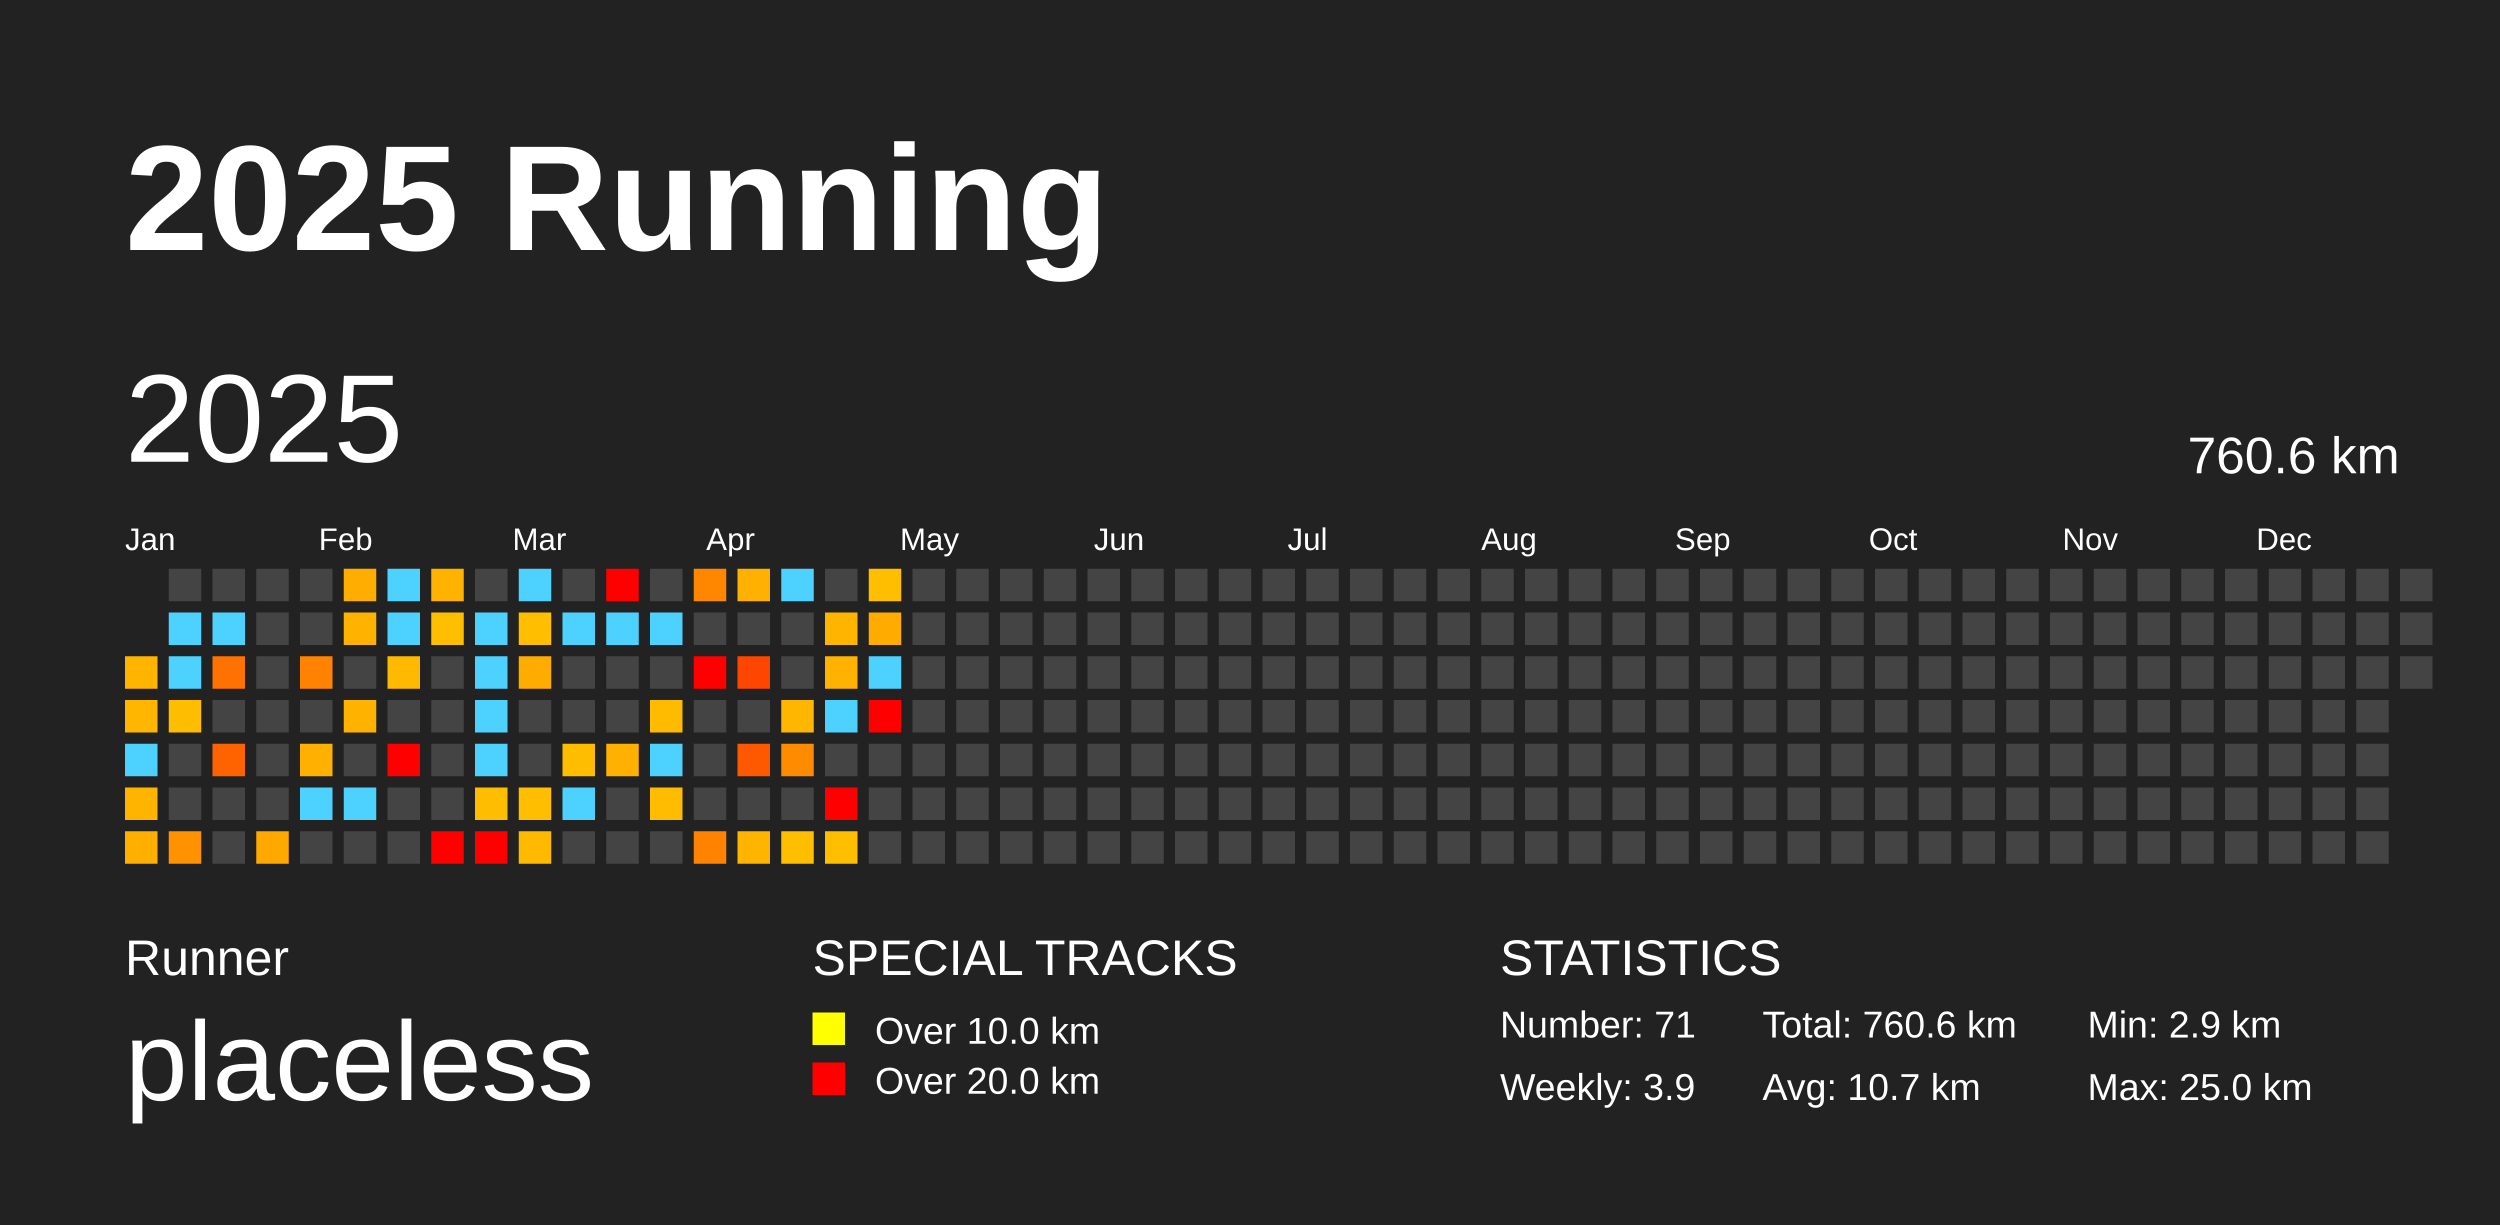
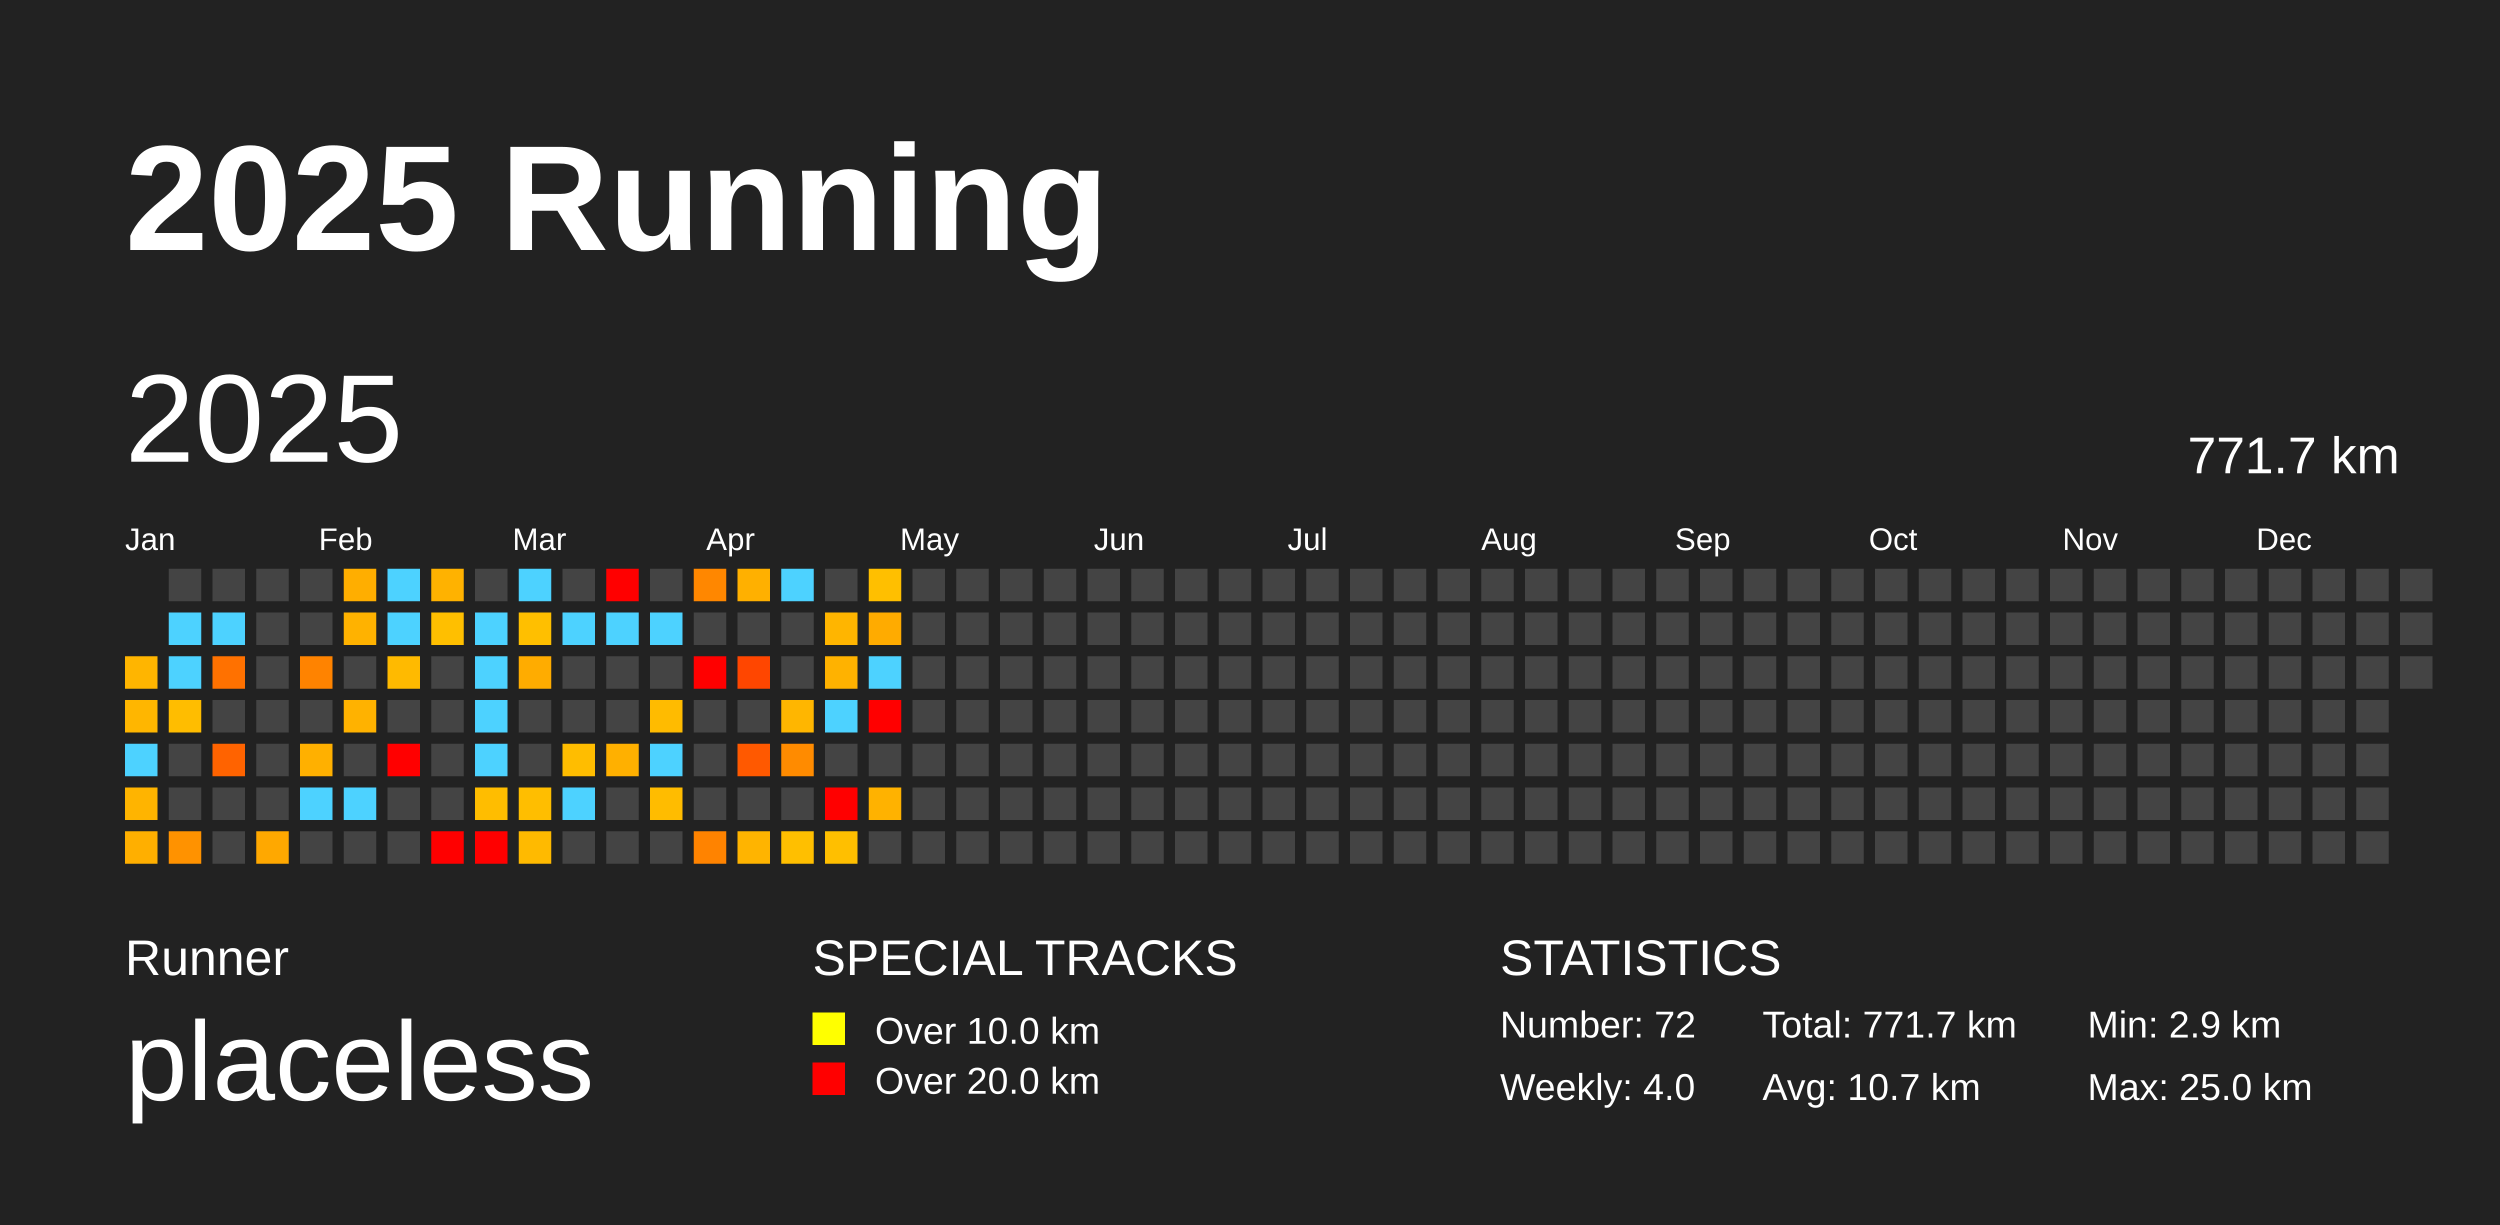
<svg xmlns="http://www.w3.org/2000/svg" baseProfile="full" height="98mm" version="1.1" viewBox="0,0,200,98" width="200mm">
  <defs />
  <rect fill="#222222" height="98" width="200" x="0" y="0" />
  <text fill="#FFFFFF" style="font-size:12px; font-family:Arial; font-weight:bold;" x="10" y="20">2025 Running</text>
  <text fill="#FFFFFF" style="font-size:4px; font-family:Arial" x="10" y="78">Runner</text>
  <text fill="#FFFFFF" style="font-size:9px; font-family:Arial" x="10" y="88">placeless</text>
  <text fill="#FFFFFF" style="font-size:4px; font-family:Arial" x="65" y="78">SPECIAL TRACKS</text>
  <rect fill="yellow" height="2.6" width="2.6" x="65" y="81" />
  <text fill="#FFFFFF" style="font-size:3px; font-family:Arial" x="70" y="83.5">Over 10.0 km</text>
  <rect fill="red" height="2.6" width="2.6" x="65" y="85" />
  <text fill="#FFFFFF" style="font-size:3px; font-family:Arial" x="70" y="87.5">Over 20.0 km</text>
  <text fill="#FFFFFF" style="font-size:4px; font-family:Arial" x="120" y="78">STATISTICS</text>
-   <text fill="#FFFFFF" style="font-size:3px; font-family:Arial" x="120" y="83">Number: 71</text>
-   <text fill="#FFFFFF" style="font-size:3px; font-family:Arial" x="120" y="88">Weekly: 3.9</text>
-   <text fill="#FFFFFF" style="font-size:3px; font-family:Arial" x="141" y="83">Total: 760.6 km</text>
+   <text fill="#FFFFFF" style="font-size:3px; font-family:Arial" x="120" y="83">Number: 72</text>
+   <text fill="#FFFFFF" style="font-size:3px; font-family:Arial" x="120" y="88">Weekly: 4.0</text>
+   <text fill="#FFFFFF" style="font-size:3px; font-family:Arial" x="141" y="83">Total: 771.7 km</text>
  <text fill="#FFFFFF" style="font-size:3px; font-family:Arial" x="141" y="88">Avg: 10.7 km</text>
  <text fill="#FFFFFF" style="font-size:3px; font-family:Arial" x="167" y="83">Min: 2.9 km</text>
  <text fill="#FFFFFF" style="font-size:3px; font-family:Arial" x="167" y="88">Max: 25.0 km</text>
  <text dominant-baseline="hanging" fill="#FFFFFF" style="font-size:10.0px; font-family:Arial;" x="10" y="30">2025</text>
-   <text dominant-baseline="hanging" fill="#FFFFFF" style="font-size:4.125px; font-family:Arial;" x="175" y="35">760.6 km</text>
+   <text dominant-baseline="hanging" fill="#FFFFFF" style="font-size:4.125px; font-family:Arial;" x="175" y="35">771.7 km</text>
  <text fill="#FFFFFF" style="font-size:2.5px; font-family:Arial" x="10.0" y="44">Jan</text>
  <text fill="#FFFFFF" style="font-size:2.5px; font-family:Arial" x="25.5" y="44">Feb</text>
  <text fill="#FFFFFF" style="font-size:2.5px; font-family:Arial" x="41.0" y="44">Mar</text>
  <text fill="#FFFFFF" style="font-size:2.5px; font-family:Arial" x="56.5" y="44">Apr</text>
  <text fill="#FFFFFF" style="font-size:2.5px; font-family:Arial" x="72.0" y="44">May</text>
  <text fill="#FFFFFF" style="font-size:2.5px; font-family:Arial" x="87.5" y="44">Jun</text>
  <text fill="#FFFFFF" style="font-size:2.5px; font-family:Arial" x="103.0" y="44">Jul</text>
  <text fill="#FFFFFF" style="font-size:2.5px; font-family:Arial" x="118.5" y="44">Aug</text>
  <text fill="#FFFFFF" style="font-size:2.5px; font-family:Arial" x="134.0" y="44">Sep</text>
  <text fill="#FFFFFF" style="font-size:2.5px; font-family:Arial" x="149.5" y="44">Oct</text>
  <text fill="#FFFFFF" style="font-size:2.5px; font-family:Arial" x="165.0" y="44">Nov</text>
  <text fill="#FFFFFF" style="font-size:2.5px; font-family:Arial" x="180.5" y="44">Dec</text>
  <rect fill="#ffb500" height="2.6" width="2.6" x="10.0" y="52.5" />
  <rect fill="#ffb600" height="2.6" width="2.6" x="10.0" y="56.0" />
  <rect fill="#4dd2ff" height="2.6" width="2.6" x="10.0" y="59.5" />
  <rect fill="#ffb400" height="2.6" width="2.6" x="10.0" y="63.0" />
  <rect fill="#ffaf00" height="2.6" width="2.6" x="10.0" y="66.5" />
  <rect fill="#444444" height="2.6" width="2.6" x="13.5" y="45.5" />
  <rect fill="#4dd2ff" height="2.6" width="2.6" x="13.5" y="49.0" />
  <rect fill="#4dd2ff" height="2.6" width="2.6" x="13.5" y="52.5" />
  <rect fill="#ffbd00" height="2.6" width="2.6" x="13.5" y="56.0" />
  <rect fill="#444444" height="2.6" width="2.6" x="13.5" y="59.5" />
  <rect fill="#444444" height="2.6" width="2.6" x="13.5" y="63.0" />
  <rect fill="#ff9200" height="2.6" width="2.6" x="13.5" y="66.5" />
  <rect fill="#444444" height="2.6" width="2.6" x="17.0" y="45.5" />
  <rect fill="#4dd2ff" height="2.6" width="2.6" x="17.0" y="49.0" />
  <rect fill="#ff7100" height="2.6" width="2.6" x="17.0" y="52.5" />
  <rect fill="#444444" height="2.6" width="2.6" x="17.0" y="56.0" />
  <rect fill="#ff6300" height="2.6" width="2.6" x="17.0" y="59.5" />
  <rect fill="#444444" height="2.6" width="2.6" x="17.0" y="63.0" />
  <rect fill="#444444" height="2.6" width="2.6" x="17.0" y="66.5" />
  <rect fill="#444444" height="2.6" width="2.6" x="20.5" y="45.5" />
  <rect fill="#444444" height="2.6" width="2.6" x="20.5" y="49.0" />
  <rect fill="#444444" height="2.6" width="2.6" x="20.5" y="52.5" />
  <rect fill="#444444" height="2.6" width="2.6" x="20.5" y="56.0" />
  <rect fill="#444444" height="2.6" width="2.6" x="20.5" y="59.5" />
  <rect fill="#444444" height="2.6" width="2.6" x="20.5" y="63.0" />
  <rect fill="#ffa800" height="2.6" width="2.6" x="20.5" y="66.5" />
  <rect fill="#444444" height="2.6" width="2.6" x="24.0" y="45.5" />
  <rect fill="#444444" height="2.6" width="2.6" x="24.0" y="49.0" />
  <rect fill="#ff8300" height="2.6" width="2.6" x="24.0" y="52.5" />
  <rect fill="#444444" height="2.6" width="2.6" x="24.0" y="56.0" />
  <rect fill="#ffb000" height="2.6" width="2.6" x="24.0" y="59.5" />
  <rect fill="#4dd2ff" height="2.6" width="2.6" x="24.0" y="63.0" />
  <rect fill="#444444" height="2.6" width="2.6" x="24.0" y="66.5" />
  <rect fill="#ffae00" height="2.6" width="2.6" x="27.5" y="45.5" />
  <rect fill="#ffb200" height="2.6" width="2.6" x="27.5" y="49.0" />
  <rect fill="#444444" height="2.6" width="2.6" x="27.5" y="52.5" />
  <rect fill="#ffb200" height="2.6" width="2.6" x="27.5" y="56.0" />
  <rect fill="#444444" height="2.6" width="2.6" x="27.5" y="59.5" />
  <rect fill="#4dd2ff" height="2.6" width="2.6" x="27.5" y="63.0" />
  <rect fill="#444444" height="2.6" width="2.6" x="27.5" y="66.5" />
  <rect fill="#4dd2ff" height="2.6" width="2.6" x="31.0" y="45.5" />
  <rect fill="#4dd2ff" height="2.6" width="2.6" x="31.0" y="49.0" />
  <rect fill="#ffba00" height="2.6" width="2.6" x="31.0" y="52.5" />
  <rect fill="#444444" height="2.6" width="2.6" x="31.0" y="56.0" />
  <rect fill="red" height="2.6" width="2.6" x="31.0" y="59.5" />
  <rect fill="#444444" height="2.6" width="2.6" x="31.0" y="63.0" />
  <rect fill="#444444" height="2.6" width="2.6" x="31.0" y="66.5" />
  <rect fill="#ffb200" height="2.6" width="2.6" x="34.5" y="45.5" />
  <rect fill="#ffbf00" height="2.6" width="2.6" x="34.5" y="49.0" />
  <rect fill="#444444" height="2.6" width="2.6" x="34.5" y="52.5" />
  <rect fill="#444444" height="2.6" width="2.6" x="34.5" y="56.0" />
  <rect fill="#444444" height="2.6" width="2.6" x="34.5" y="59.5" />
  <rect fill="#444444" height="2.6" width="2.6" x="34.5" y="63.0" />
  <rect fill="red" height="2.6" width="2.6" x="34.5" y="66.5" />
  <rect fill="#444444" height="2.6" width="2.6" x="38.0" y="45.5" />
  <rect fill="#4dd2ff" height="2.6" width="2.6" x="38.0" y="49.0" />
  <rect fill="#4dd2ff" height="2.6" width="2.6" x="38.0" y="52.5" />
  <rect fill="#4dd2ff" height="2.6" width="2.6" x="38.0" y="56.0" />
  <rect fill="#4dd2ff" height="2.6" width="2.6" x="38.0" y="59.5" />
  <rect fill="#ffbd00" height="2.6" width="2.6" x="38.0" y="63.0" />
  <rect fill="red" height="2.6" width="2.6" x="38.0" y="66.5" />
  <rect fill="#4dd2ff" height="2.6" width="2.6" x="41.5" y="45.5" />
  <rect fill="#ffbf00" height="2.6" width="2.6" x="41.5" y="49.0" />
  <rect fill="#ffac00" height="2.6" width="2.6" x="41.5" y="52.5" />
  <rect fill="#444444" height="2.6" width="2.6" x="41.5" y="56.0" />
  <rect fill="#444444" height="2.6" width="2.6" x="41.5" y="59.5" />
  <rect fill="#ffbe00" height="2.6" width="2.6" x="41.5" y="63.0" />
  <rect fill="#ffba00" height="2.6" width="2.6" x="41.5" y="66.5" />
  <rect fill="#444444" height="2.6" width="2.6" x="45.0" y="45.5" />
  <rect fill="#4dd2ff" height="2.6" width="2.6" x="45.0" y="49.0" />
  <rect fill="#444444" height="2.6" width="2.6" x="45.0" y="52.5" />
  <rect fill="#444444" height="2.6" width="2.6" x="45.0" y="56.0" />
  <rect fill="#ffbd00" height="2.6" width="2.6" x="45.0" y="59.5" />
  <rect fill="#4dd2ff" height="2.6" width="2.6" x="45.0" y="63.0" />
  <rect fill="#444444" height="2.6" width="2.6" x="45.0" y="66.5" />
  <rect fill="red" height="2.6" width="2.6" x="48.5" y="45.5" />
  <rect fill="#4dd2ff" height="2.6" width="2.6" x="48.5" y="49.0" />
  <rect fill="#444444" height="2.6" width="2.6" x="48.5" y="52.5" />
  <rect fill="#444444" height="2.6" width="2.6" x="48.5" y="56.0" />
  <rect fill="#ffb000" height="2.6" width="2.6" x="48.5" y="59.5" />
  <rect fill="#444444" height="2.6" width="2.6" x="48.5" y="63.0" />
  <rect fill="#444444" height="2.6" width="2.6" x="48.5" y="66.5" />
  <rect fill="#444444" height="2.6" width="2.6" x="52.0" y="45.5" />
  <rect fill="#4dd2ff" height="2.6" width="2.6" x="52.0" y="49.0" />
  <rect fill="#444444" height="2.6" width="2.6" x="52.0" y="52.5" />
  <rect fill="#ffbb00" height="2.6" width="2.6" x="52.0" y="56.0" />
  <rect fill="#4dd2ff" height="2.6" width="2.6" x="52.0" y="59.5" />
  <rect fill="#ffbc00" height="2.6" width="2.6" x="52.0" y="63.0" />
  <rect fill="#444444" height="2.6" width="2.6" x="52.0" y="66.5" />
  <rect fill="#ff8700" height="2.6" width="2.6" x="55.5" y="45.5" />
  <rect fill="#444444" height="2.6" width="2.6" x="55.5" y="49.0" />
  <rect fill="red" height="2.6" width="2.6" x="55.5" y="52.5" />
  <rect fill="#444444" height="2.6" width="2.6" x="55.5" y="56.0" />
  <rect fill="#444444" height="2.6" width="2.6" x="55.5" y="59.5" />
  <rect fill="#444444" height="2.6" width="2.6" x="55.5" y="63.0" />
  <rect fill="#ff8300" height="2.6" width="2.6" x="55.5" y="66.5" />
  <rect fill="#ffb000" height="2.6" width="2.6" x="59.0" y="45.5" />
  <rect fill="#444444" height="2.6" width="2.6" x="59.0" y="49.0" />
  <rect fill="#ff4600" height="2.6" width="2.6" x="59.0" y="52.5" />
  <rect fill="#444444" height="2.6" width="2.6" x="59.0" y="56.0" />
  <rect fill="#ff5900" height="2.6" width="2.6" x="59.0" y="59.5" />
  <rect fill="#444444" height="2.6" width="2.6" x="59.0" y="63.0" />
  <rect fill="#ffb400" height="2.6" width="2.6" x="59.0" y="66.5" />
  <rect fill="#4dd2ff" height="2.6" width="2.6" x="62.5" y="45.5" />
  <rect fill="#444444" height="2.6" width="2.6" x="62.5" y="49.0" />
  <rect fill="#444444" height="2.6" width="2.6" x="62.5" y="52.5" />
  <rect fill="#ffb600" height="2.6" width="2.6" x="62.5" y="56.0" />
  <rect fill="#ff8b00" height="2.6" width="2.6" x="62.5" y="59.5" />
  <rect fill="#444444" height="2.6" width="2.6" x="62.5" y="63.0" />
  <rect fill="#ffbf00" height="2.6" width="2.6" x="62.5" y="66.5" />
  <rect fill="#444444" height="2.6" width="2.6" x="66.0" y="45.5" />
  <rect fill="#ffb500" height="2.6" width="2.6" x="66.0" y="49.0" />
  <rect fill="#ffb200" height="2.6" width="2.6" x="66.0" y="52.5" />
  <rect fill="#4dd2ff" height="2.6" width="2.6" x="66.0" y="56.0" />
  <rect fill="#444444" height="2.6" width="2.6" x="66.0" y="59.5" />
  <rect fill="red" height="2.6" width="2.6" x="66.0" y="63.0" />
  <rect fill="#ffbf00" height="2.6" width="2.6" x="66.0" y="66.5" />
  <rect fill="#ffbf00" height="2.6" width="2.6" x="69.5" y="45.5" />
  <rect fill="#ffab00" height="2.6" width="2.6" x="69.5" y="49.0" />
  <rect fill="#4dd2ff" height="2.6" width="2.6" x="69.5" y="52.5" />
  <rect fill="red" height="2.6" width="2.6" x="69.5" y="56.0" />
  <rect fill="#444444" height="2.6" width="2.6" x="69.5" y="59.5" />
-   <rect fill="#444444" height="2.6" width="2.6" x="69.5" y="63.0" />
+   <rect fill="#ffb200" height="2.6" width="2.6" x="69.5" y="63.0" />
  <rect fill="#444444" height="2.6" width="2.6" x="69.5" y="66.5" />
  <rect fill="#444444" height="2.6" width="2.6" x="73.0" y="45.5" />
  <rect fill="#444444" height="2.6" width="2.6" x="73.0" y="49.0" />
  <rect fill="#444444" height="2.6" width="2.6" x="73.0" y="52.5" />
  <rect fill="#444444" height="2.6" width="2.6" x="73.0" y="56.0" />
  <rect fill="#444444" height="2.6" width="2.6" x="73.0" y="59.5" />
  <rect fill="#444444" height="2.6" width="2.6" x="73.0" y="63.0" />
  <rect fill="#444444" height="2.6" width="2.6" x="73.0" y="66.5" />
  <rect fill="#444444" height="2.6" width="2.6" x="76.5" y="45.5" />
  <rect fill="#444444" height="2.6" width="2.6" x="76.5" y="49.0" />
  <rect fill="#444444" height="2.6" width="2.6" x="76.5" y="52.5" />
  <rect fill="#444444" height="2.6" width="2.6" x="76.5" y="56.0" />
  <rect fill="#444444" height="2.6" width="2.6" x="76.5" y="59.5" />
  <rect fill="#444444" height="2.6" width="2.6" x="76.5" y="63.0" />
  <rect fill="#444444" height="2.6" width="2.6" x="76.5" y="66.5" />
  <rect fill="#444444" height="2.6" width="2.6" x="80.0" y="45.5" />
  <rect fill="#444444" height="2.6" width="2.6" x="80.0" y="49.0" />
  <rect fill="#444444" height="2.6" width="2.6" x="80.0" y="52.5" />
  <rect fill="#444444" height="2.6" width="2.6" x="80.0" y="56.0" />
  <rect fill="#444444" height="2.6" width="2.6" x="80.0" y="59.5" />
  <rect fill="#444444" height="2.6" width="2.6" x="80.0" y="63.0" />
  <rect fill="#444444" height="2.6" width="2.6" x="80.0" y="66.5" />
  <rect fill="#444444" height="2.6" width="2.6" x="83.5" y="45.5" />
  <rect fill="#444444" height="2.6" width="2.6" x="83.5" y="49.0" />
  <rect fill="#444444" height="2.6" width="2.6" x="83.5" y="52.5" />
  <rect fill="#444444" height="2.6" width="2.6" x="83.5" y="56.0" />
  <rect fill="#444444" height="2.6" width="2.6" x="83.5" y="59.5" />
  <rect fill="#444444" height="2.6" width="2.6" x="83.5" y="63.0" />
  <rect fill="#444444" height="2.6" width="2.6" x="83.5" y="66.5" />
  <rect fill="#444444" height="2.6" width="2.6" x="87.0" y="45.5" />
  <rect fill="#444444" height="2.6" width="2.6" x="87.0" y="49.0" />
  <rect fill="#444444" height="2.6" width="2.6" x="87.0" y="52.5" />
  <rect fill="#444444" height="2.6" width="2.6" x="87.0" y="56.0" />
  <rect fill="#444444" height="2.6" width="2.6" x="87.0" y="59.5" />
  <rect fill="#444444" height="2.6" width="2.6" x="87.0" y="63.0" />
  <rect fill="#444444" height="2.6" width="2.6" x="87.0" y="66.5" />
  <rect fill="#444444" height="2.6" width="2.6" x="90.5" y="45.5" />
  <rect fill="#444444" height="2.6" width="2.6" x="90.5" y="49.0" />
  <rect fill="#444444" height="2.6" width="2.6" x="90.5" y="52.5" />
  <rect fill="#444444" height="2.6" width="2.6" x="90.5" y="56.0" />
  <rect fill="#444444" height="2.6" width="2.6" x="90.5" y="59.5" />
  <rect fill="#444444" height="2.6" width="2.6" x="90.5" y="63.0" />
  <rect fill="#444444" height="2.6" width="2.6" x="90.5" y="66.5" />
  <rect fill="#444444" height="2.6" width="2.6" x="94.0" y="45.5" />
  <rect fill="#444444" height="2.6" width="2.6" x="94.0" y="49.0" />
  <rect fill="#444444" height="2.6" width="2.6" x="94.0" y="52.5" />
  <rect fill="#444444" height="2.6" width="2.6" x="94.0" y="56.0" />
  <rect fill="#444444" height="2.6" width="2.6" x="94.0" y="59.5" />
  <rect fill="#444444" height="2.6" width="2.6" x="94.0" y="63.0" />
  <rect fill="#444444" height="2.6" width="2.6" x="94.0" y="66.5" />
  <rect fill="#444444" height="2.6" width="2.6" x="97.5" y="45.5" />
  <rect fill="#444444" height="2.6" width="2.6" x="97.5" y="49.0" />
  <rect fill="#444444" height="2.6" width="2.6" x="97.5" y="52.5" />
  <rect fill="#444444" height="2.6" width="2.6" x="97.5" y="56.0" />
  <rect fill="#444444" height="2.6" width="2.6" x="97.5" y="59.5" />
  <rect fill="#444444" height="2.6" width="2.6" x="97.5" y="63.0" />
  <rect fill="#444444" height="2.6" width="2.6" x="97.5" y="66.5" />
  <rect fill="#444444" height="2.6" width="2.6" x="101.0" y="45.5" />
  <rect fill="#444444" height="2.6" width="2.6" x="101.0" y="49.0" />
  <rect fill="#444444" height="2.6" width="2.6" x="101.0" y="52.5" />
  <rect fill="#444444" height="2.6" width="2.6" x="101.0" y="56.0" />
  <rect fill="#444444" height="2.6" width="2.6" x="101.0" y="59.5" />
  <rect fill="#444444" height="2.6" width="2.6" x="101.0" y="63.0" />
  <rect fill="#444444" height="2.6" width="2.6" x="101.0" y="66.5" />
  <rect fill="#444444" height="2.6" width="2.6" x="104.5" y="45.5" />
  <rect fill="#444444" height="2.6" width="2.6" x="104.5" y="49.0" />
  <rect fill="#444444" height="2.6" width="2.6" x="104.5" y="52.5" />
  <rect fill="#444444" height="2.6" width="2.6" x="104.5" y="56.0" />
  <rect fill="#444444" height="2.6" width="2.6" x="104.5" y="59.5" />
  <rect fill="#444444" height="2.6" width="2.6" x="104.5" y="63.0" />
  <rect fill="#444444" height="2.6" width="2.6" x="104.5" y="66.5" />
  <rect fill="#444444" height="2.6" width="2.6" x="108.0" y="45.5" />
  <rect fill="#444444" height="2.6" width="2.6" x="108.0" y="49.0" />
  <rect fill="#444444" height="2.6" width="2.6" x="108.0" y="52.5" />
  <rect fill="#444444" height="2.6" width="2.6" x="108.0" y="56.0" />
  <rect fill="#444444" height="2.6" width="2.6" x="108.0" y="59.5" />
  <rect fill="#444444" height="2.6" width="2.6" x="108.0" y="63.0" />
  <rect fill="#444444" height="2.6" width="2.6" x="108.0" y="66.5" />
  <rect fill="#444444" height="2.6" width="2.6" x="111.5" y="45.5" />
  <rect fill="#444444" height="2.6" width="2.6" x="111.5" y="49.0" />
  <rect fill="#444444" height="2.6" width="2.6" x="111.5" y="52.5" />
  <rect fill="#444444" height="2.6" width="2.6" x="111.5" y="56.0" />
  <rect fill="#444444" height="2.6" width="2.6" x="111.5" y="59.5" />
  <rect fill="#444444" height="2.6" width="2.6" x="111.5" y="63.0" />
  <rect fill="#444444" height="2.6" width="2.6" x="111.5" y="66.5" />
  <rect fill="#444444" height="2.6" width="2.6" x="115.0" y="45.5" />
  <rect fill="#444444" height="2.6" width="2.6" x="115.0" y="49.0" />
  <rect fill="#444444" height="2.6" width="2.6" x="115.0" y="52.5" />
  <rect fill="#444444" height="2.6" width="2.6" x="115.0" y="56.0" />
  <rect fill="#444444" height="2.6" width="2.6" x="115.0" y="59.5" />
  <rect fill="#444444" height="2.6" width="2.6" x="115.0" y="63.0" />
  <rect fill="#444444" height="2.6" width="2.6" x="115.0" y="66.5" />
  <rect fill="#444444" height="2.6" width="2.6" x="118.5" y="45.5" />
  <rect fill="#444444" height="2.6" width="2.6" x="118.5" y="49.0" />
  <rect fill="#444444" height="2.6" width="2.6" x="118.5" y="52.5" />
  <rect fill="#444444" height="2.6" width="2.6" x="118.5" y="56.0" />
  <rect fill="#444444" height="2.6" width="2.6" x="118.5" y="59.5" />
  <rect fill="#444444" height="2.6" width="2.6" x="118.5" y="63.0" />
  <rect fill="#444444" height="2.6" width="2.6" x="118.5" y="66.5" />
  <rect fill="#444444" height="2.6" width="2.6" x="122.0" y="45.5" />
  <rect fill="#444444" height="2.6" width="2.6" x="122.0" y="49.0" />
  <rect fill="#444444" height="2.6" width="2.6" x="122.0" y="52.5" />
  <rect fill="#444444" height="2.6" width="2.6" x="122.0" y="56.0" />
  <rect fill="#444444" height="2.6" width="2.6" x="122.0" y="59.5" />
  <rect fill="#444444" height="2.6" width="2.6" x="122.0" y="63.0" />
  <rect fill="#444444" height="2.6" width="2.6" x="122.0" y="66.5" />
  <rect fill="#444444" height="2.6" width="2.6" x="125.5" y="45.5" />
  <rect fill="#444444" height="2.6" width="2.6" x="125.5" y="49.0" />
  <rect fill="#444444" height="2.6" width="2.6" x="125.5" y="52.5" />
  <rect fill="#444444" height="2.6" width="2.6" x="125.5" y="56.0" />
  <rect fill="#444444" height="2.6" width="2.6" x="125.5" y="59.5" />
  <rect fill="#444444" height="2.6" width="2.6" x="125.5" y="63.0" />
  <rect fill="#444444" height="2.6" width="2.6" x="125.5" y="66.5" />
  <rect fill="#444444" height="2.6" width="2.6" x="129.0" y="45.5" />
  <rect fill="#444444" height="2.6" width="2.6" x="129.0" y="49.0" />
  <rect fill="#444444" height="2.6" width="2.6" x="129.0" y="52.5" />
  <rect fill="#444444" height="2.6" width="2.6" x="129.0" y="56.0" />
  <rect fill="#444444" height="2.6" width="2.6" x="129.0" y="59.5" />
  <rect fill="#444444" height="2.6" width="2.6" x="129.0" y="63.0" />
  <rect fill="#444444" height="2.6" width="2.6" x="129.0" y="66.5" />
  <rect fill="#444444" height="2.6" width="2.6" x="132.5" y="45.5" />
  <rect fill="#444444" height="2.6" width="2.6" x="132.5" y="49.0" />
  <rect fill="#444444" height="2.6" width="2.6" x="132.5" y="52.5" />
  <rect fill="#444444" height="2.6" width="2.6" x="132.5" y="56.0" />
  <rect fill="#444444" height="2.6" width="2.6" x="132.5" y="59.5" />
  <rect fill="#444444" height="2.6" width="2.6" x="132.5" y="63.0" />
  <rect fill="#444444" height="2.6" width="2.6" x="132.5" y="66.5" />
  <rect fill="#444444" height="2.6" width="2.6" x="136.0" y="45.5" />
  <rect fill="#444444" height="2.6" width="2.6" x="136.0" y="49.0" />
  <rect fill="#444444" height="2.6" width="2.6" x="136.0" y="52.5" />
  <rect fill="#444444" height="2.6" width="2.6" x="136.0" y="56.0" />
  <rect fill="#444444" height="2.6" width="2.6" x="136.0" y="59.5" />
  <rect fill="#444444" height="2.6" width="2.6" x="136.0" y="63.0" />
  <rect fill="#444444" height="2.6" width="2.6" x="136.0" y="66.5" />
  <rect fill="#444444" height="2.6" width="2.6" x="139.5" y="45.5" />
  <rect fill="#444444" height="2.6" width="2.6" x="139.5" y="49.0" />
  <rect fill="#444444" height="2.6" width="2.6" x="139.5" y="52.5" />
  <rect fill="#444444" height="2.6" width="2.6" x="139.5" y="56.0" />
  <rect fill="#444444" height="2.6" width="2.6" x="139.5" y="59.5" />
  <rect fill="#444444" height="2.6" width="2.6" x="139.5" y="63.0" />
  <rect fill="#444444" height="2.6" width="2.6" x="139.5" y="66.5" />
  <rect fill="#444444" height="2.6" width="2.6" x="143.0" y="45.5" />
  <rect fill="#444444" height="2.6" width="2.6" x="143.0" y="49.0" />
  <rect fill="#444444" height="2.6" width="2.6" x="143.0" y="52.5" />
  <rect fill="#444444" height="2.6" width="2.6" x="143.0" y="56.0" />
  <rect fill="#444444" height="2.6" width="2.6" x="143.0" y="59.5" />
  <rect fill="#444444" height="2.6" width="2.6" x="143.0" y="63.0" />
  <rect fill="#444444" height="2.6" width="2.6" x="143.0" y="66.5" />
  <rect fill="#444444" height="2.6" width="2.6" x="146.5" y="45.5" />
  <rect fill="#444444" height="2.6" width="2.6" x="146.5" y="49.0" />
  <rect fill="#444444" height="2.6" width="2.6" x="146.5" y="52.5" />
  <rect fill="#444444" height="2.6" width="2.6" x="146.5" y="56.0" />
  <rect fill="#444444" height="2.6" width="2.6" x="146.5" y="59.5" />
  <rect fill="#444444" height="2.6" width="2.6" x="146.5" y="63.0" />
  <rect fill="#444444" height="2.6" width="2.6" x="146.5" y="66.5" />
  <rect fill="#444444" height="2.6" width="2.6" x="150.0" y="45.5" />
  <rect fill="#444444" height="2.6" width="2.6" x="150.0" y="49.0" />
  <rect fill="#444444" height="2.6" width="2.6" x="150.0" y="52.5" />
  <rect fill="#444444" height="2.6" width="2.6" x="150.0" y="56.0" />
  <rect fill="#444444" height="2.6" width="2.6" x="150.0" y="59.5" />
  <rect fill="#444444" height="2.6" width="2.6" x="150.0" y="63.0" />
  <rect fill="#444444" height="2.6" width="2.6" x="150.0" y="66.5" />
  <rect fill="#444444" height="2.6" width="2.6" x="153.5" y="45.5" />
  <rect fill="#444444" height="2.6" width="2.6" x="153.5" y="49.0" />
  <rect fill="#444444" height="2.6" width="2.6" x="153.5" y="52.5" />
  <rect fill="#444444" height="2.6" width="2.6" x="153.5" y="56.0" />
  <rect fill="#444444" height="2.6" width="2.6" x="153.5" y="59.5" />
  <rect fill="#444444" height="2.6" width="2.6" x="153.5" y="63.0" />
  <rect fill="#444444" height="2.6" width="2.6" x="153.5" y="66.5" />
  <rect fill="#444444" height="2.6" width="2.6" x="157.0" y="45.5" />
  <rect fill="#444444" height="2.6" width="2.6" x="157.0" y="49.0" />
  <rect fill="#444444" height="2.6" width="2.6" x="157.0" y="52.5" />
  <rect fill="#444444" height="2.6" width="2.6" x="157.0" y="56.0" />
  <rect fill="#444444" height="2.6" width="2.6" x="157.0" y="59.5" />
  <rect fill="#444444" height="2.6" width="2.6" x="157.0" y="63.0" />
  <rect fill="#444444" height="2.6" width="2.6" x="157.0" y="66.5" />
  <rect fill="#444444" height="2.6" width="2.6" x="160.5" y="45.5" />
  <rect fill="#444444" height="2.6" width="2.6" x="160.5" y="49.0" />
  <rect fill="#444444" height="2.6" width="2.6" x="160.5" y="52.5" />
  <rect fill="#444444" height="2.6" width="2.6" x="160.5" y="56.0" />
  <rect fill="#444444" height="2.6" width="2.6" x="160.5" y="59.5" />
  <rect fill="#444444" height="2.6" width="2.6" x="160.5" y="63.0" />
  <rect fill="#444444" height="2.6" width="2.6" x="160.5" y="66.5" />
  <rect fill="#444444" height="2.6" width="2.6" x="164.0" y="45.5" />
  <rect fill="#444444" height="2.6" width="2.6" x="164.0" y="49.0" />
  <rect fill="#444444" height="2.6" width="2.6" x="164.0" y="52.5" />
  <rect fill="#444444" height="2.6" width="2.6" x="164.0" y="56.0" />
  <rect fill="#444444" height="2.6" width="2.6" x="164.0" y="59.5" />
  <rect fill="#444444" height="2.6" width="2.6" x="164.0" y="63.0" />
  <rect fill="#444444" height="2.6" width="2.6" x="164.0" y="66.5" />
  <rect fill="#444444" height="2.6" width="2.6" x="167.5" y="45.5" />
  <rect fill="#444444" height="2.6" width="2.6" x="167.5" y="49.0" />
  <rect fill="#444444" height="2.6" width="2.6" x="167.5" y="52.5" />
  <rect fill="#444444" height="2.6" width="2.6" x="167.5" y="56.0" />
  <rect fill="#444444" height="2.6" width="2.6" x="167.5" y="59.5" />
  <rect fill="#444444" height="2.6" width="2.6" x="167.5" y="63.0" />
  <rect fill="#444444" height="2.6" width="2.6" x="167.5" y="66.5" />
  <rect fill="#444444" height="2.6" width="2.6" x="171.0" y="45.5" />
  <rect fill="#444444" height="2.6" width="2.6" x="171.0" y="49.0" />
  <rect fill="#444444" height="2.6" width="2.6" x="171.0" y="52.5" />
  <rect fill="#444444" height="2.6" width="2.6" x="171.0" y="56.0" />
  <rect fill="#444444" height="2.6" width="2.6" x="171.0" y="59.5" />
  <rect fill="#444444" height="2.6" width="2.6" x="171.0" y="63.0" />
  <rect fill="#444444" height="2.6" width="2.6" x="171.0" y="66.5" />
  <rect fill="#444444" height="2.6" width="2.6" x="174.5" y="45.5" />
  <rect fill="#444444" height="2.6" width="2.6" x="174.5" y="49.0" />
  <rect fill="#444444" height="2.6" width="2.6" x="174.5" y="52.5" />
  <rect fill="#444444" height="2.6" width="2.6" x="174.5" y="56.0" />
  <rect fill="#444444" height="2.6" width="2.6" x="174.5" y="59.5" />
  <rect fill="#444444" height="2.6" width="2.6" x="174.5" y="63.0" />
  <rect fill="#444444" height="2.6" width="2.6" x="174.5" y="66.5" />
  <rect fill="#444444" height="2.6" width="2.6" x="178.0" y="45.5" />
  <rect fill="#444444" height="2.6" width="2.6" x="178.0" y="49.0" />
  <rect fill="#444444" height="2.6" width="2.6" x="178.0" y="52.5" />
  <rect fill="#444444" height="2.6" width="2.6" x="178.0" y="56.0" />
  <rect fill="#444444" height="2.6" width="2.6" x="178.0" y="59.5" />
  <rect fill="#444444" height="2.6" width="2.6" x="178.0" y="63.0" />
  <rect fill="#444444" height="2.6" width="2.6" x="178.0" y="66.5" />
  <rect fill="#444444" height="2.6" width="2.6" x="181.5" y="45.5" />
  <rect fill="#444444" height="2.6" width="2.6" x="181.5" y="49.0" />
  <rect fill="#444444" height="2.6" width="2.6" x="181.5" y="52.5" />
  <rect fill="#444444" height="2.6" width="2.6" x="181.5" y="56.0" />
  <rect fill="#444444" height="2.6" width="2.6" x="181.5" y="59.5" />
  <rect fill="#444444" height="2.6" width="2.6" x="181.5" y="63.0" />
  <rect fill="#444444" height="2.6" width="2.6" x="181.5" y="66.5" />
  <rect fill="#444444" height="2.6" width="2.6" x="185.0" y="45.5" />
  <rect fill="#444444" height="2.6" width="2.6" x="185.0" y="49.0" />
  <rect fill="#444444" height="2.6" width="2.6" x="185.0" y="52.5" />
  <rect fill="#444444" height="2.6" width="2.6" x="185.0" y="56.0" />
  <rect fill="#444444" height="2.6" width="2.6" x="185.0" y="59.5" />
  <rect fill="#444444" height="2.6" width="2.6" x="185.0" y="63.0" />
  <rect fill="#444444" height="2.6" width="2.6" x="185.0" y="66.5" />
  <rect fill="#444444" height="2.6" width="2.6" x="188.5" y="45.5" />
  <rect fill="#444444" height="2.6" width="2.6" x="188.5" y="49.0" />
  <rect fill="#444444" height="2.6" width="2.6" x="188.5" y="52.5" />
  <rect fill="#444444" height="2.6" width="2.6" x="188.5" y="56.0" />
  <rect fill="#444444" height="2.6" width="2.6" x="188.5" y="59.5" />
  <rect fill="#444444" height="2.6" width="2.6" x="188.5" y="63.0" />
  <rect fill="#444444" height="2.6" width="2.6" x="188.5" y="66.5" />
  <rect fill="#444444" height="2.6" width="2.6" x="192.0" y="45.5" />
  <rect fill="#444444" height="2.6" width="2.6" x="192.0" y="49.0" />
  <rect fill="#444444" height="2.6" width="2.6" x="192.0" y="52.5" />
</svg>
